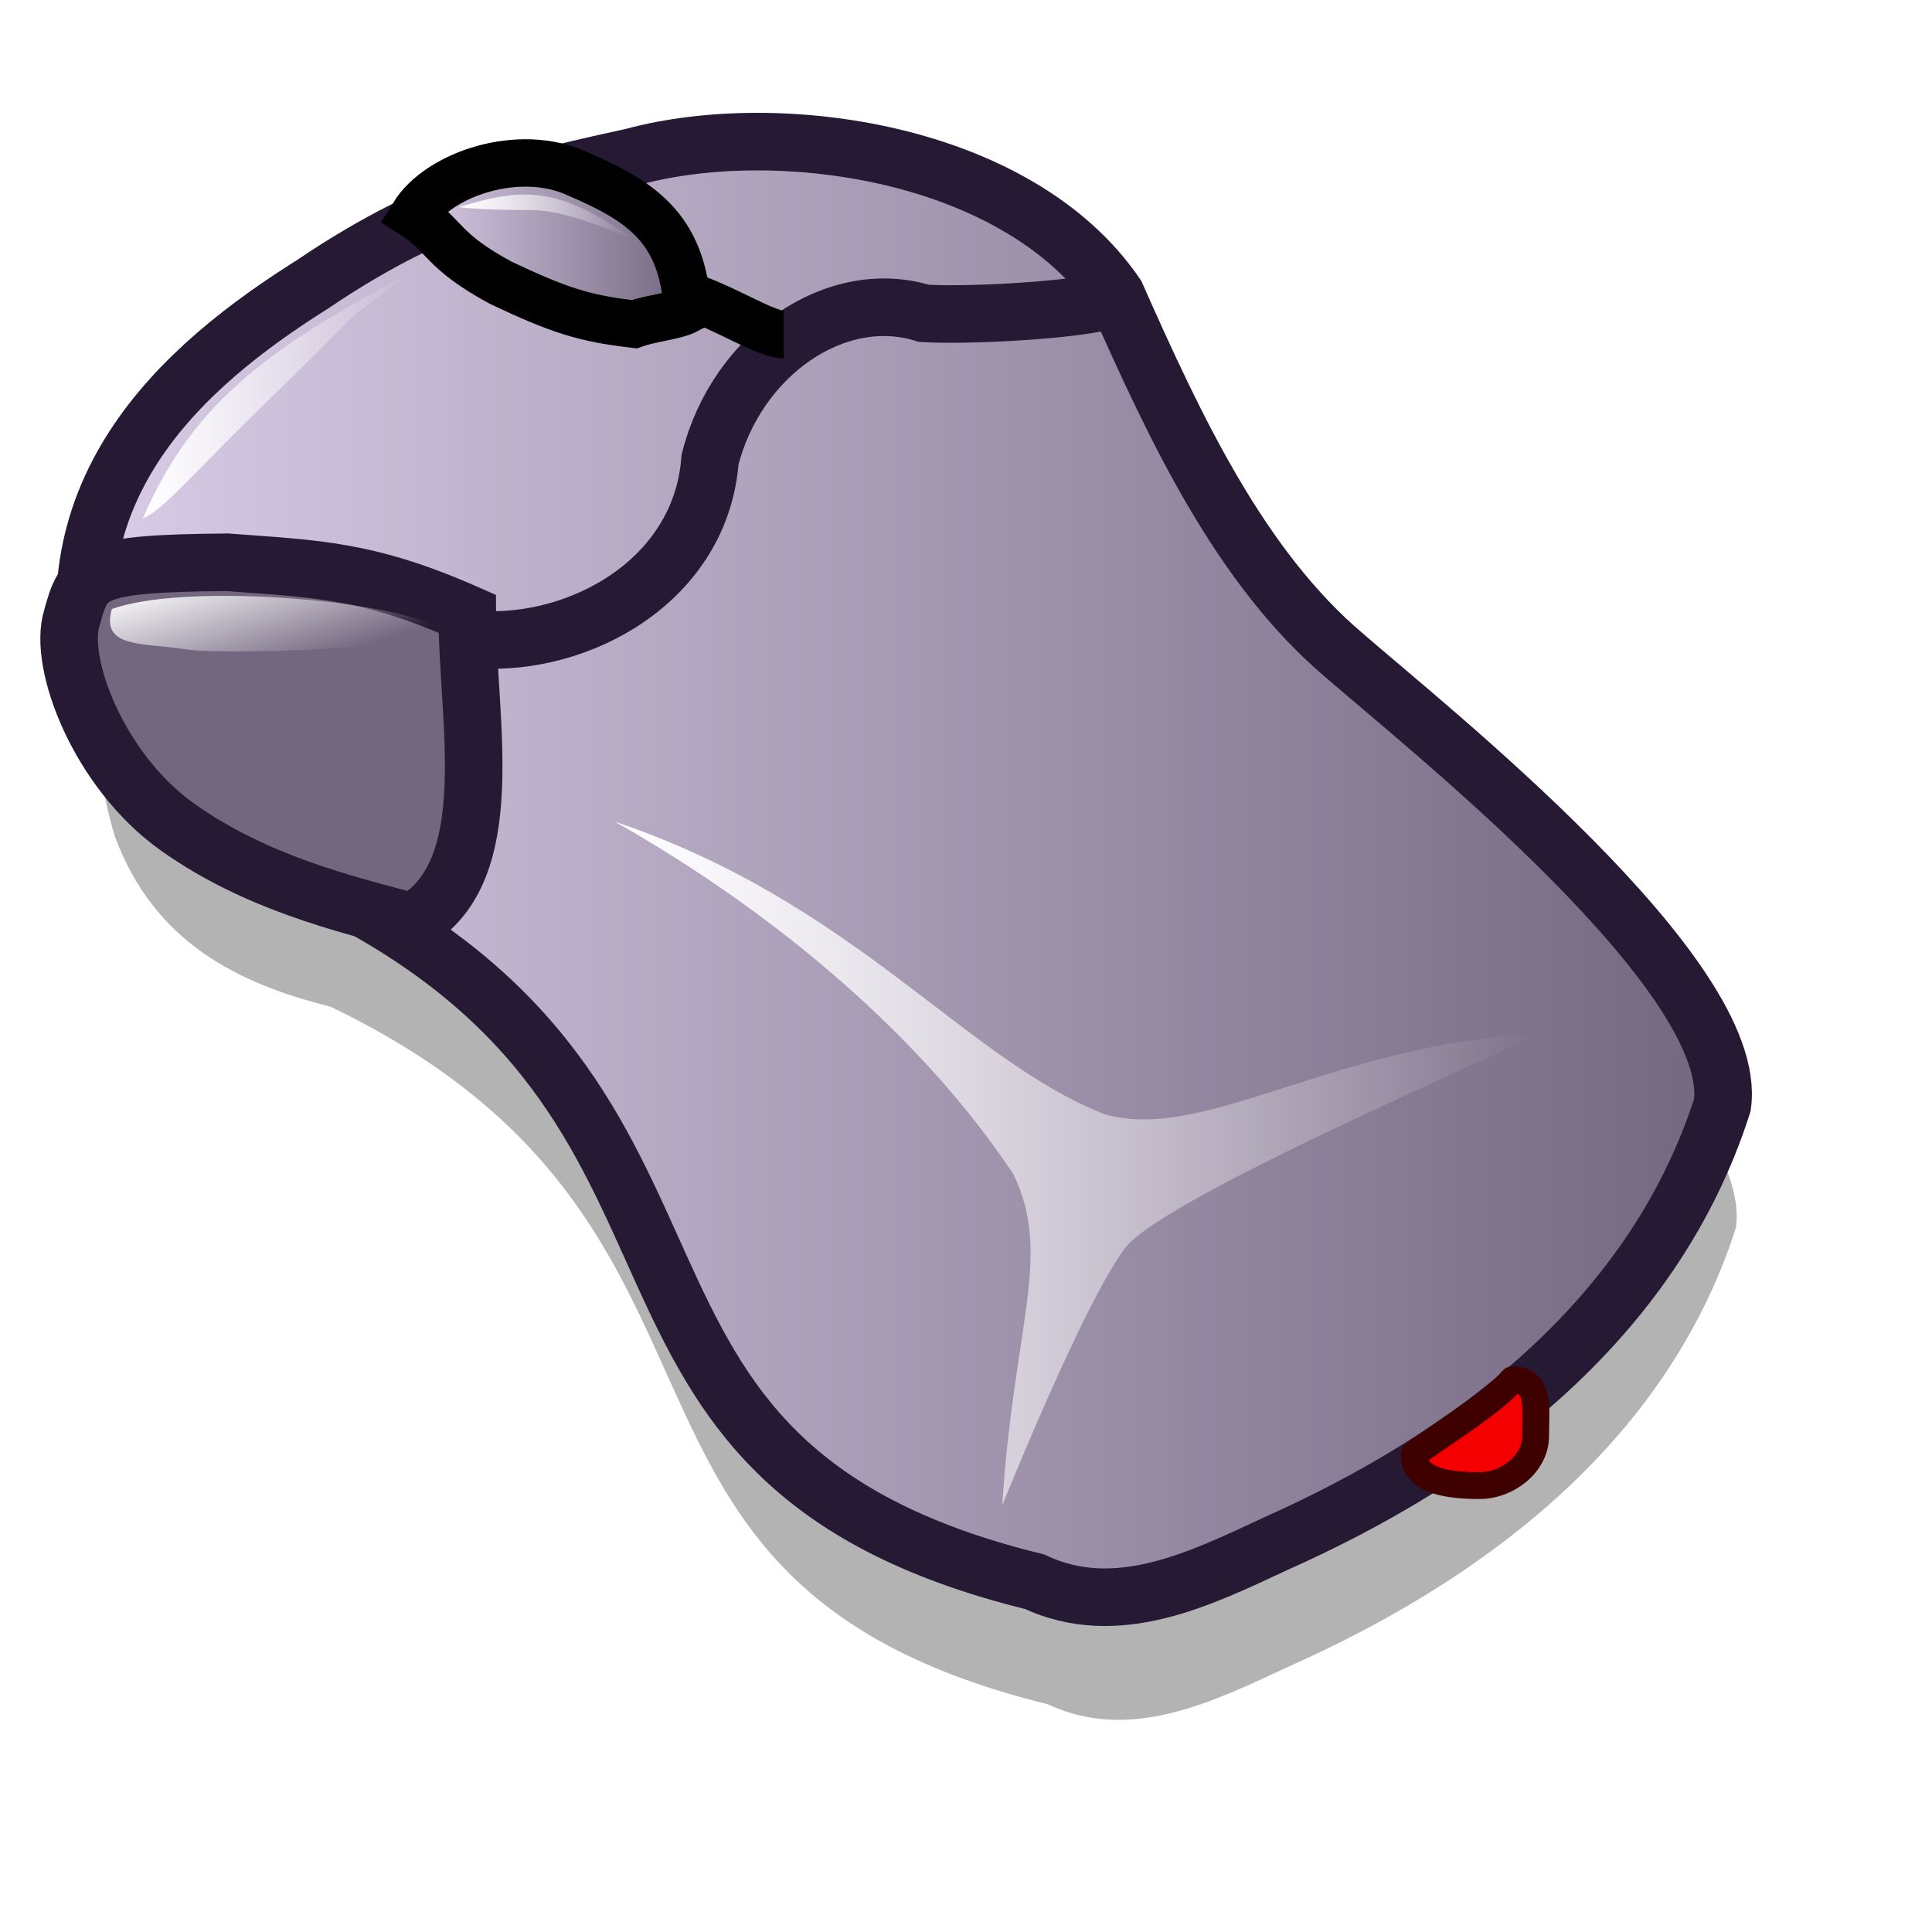
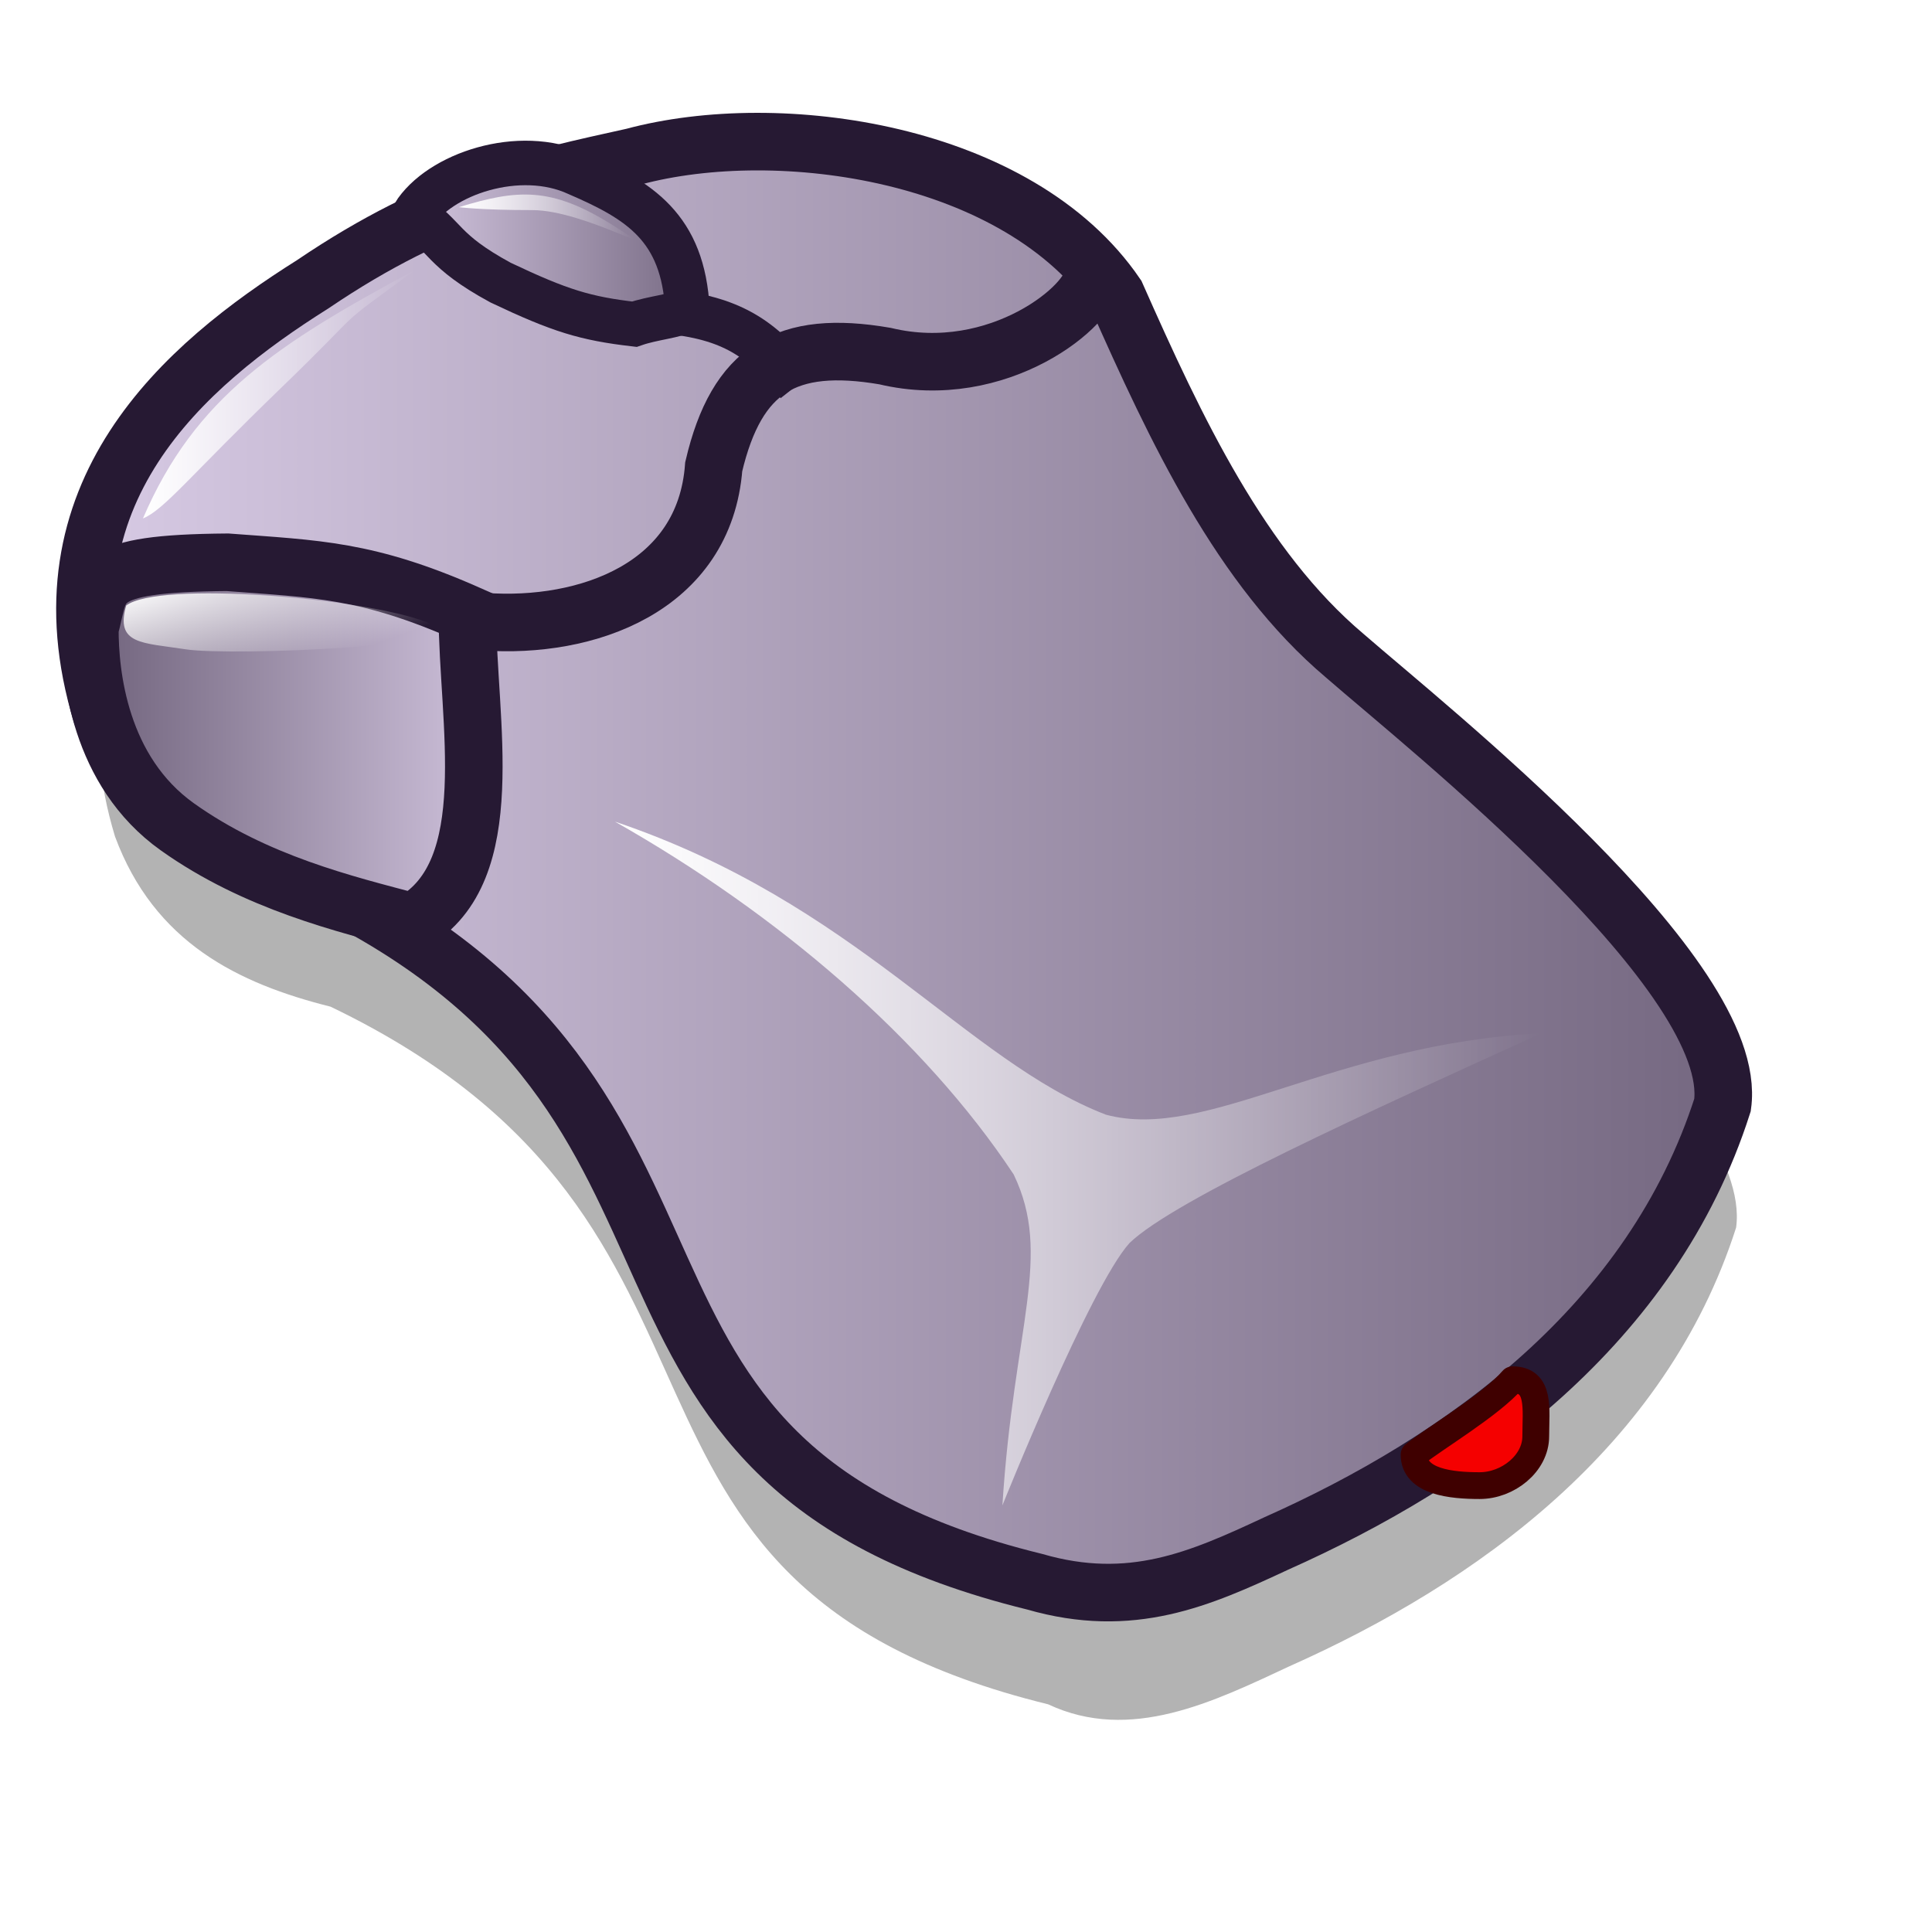
<svg xmlns="http://www.w3.org/2000/svg" xmlns:xlink="http://www.w3.org/1999/xlink" version="1.0" x="0" y="0" width="48pt" height="48pt" id="svg1">
  <defs id="defs3">
    <linearGradient id="linearGradient945">
      <stop style="stop-color:#73667f;stop-opacity:1;" offset="0" id="stop946" />
      <stop style="stop-color:#261933;stop-opacity:1;" offset="1" id="stop947" />
    </linearGradient>
    <linearGradient id="linearGradient1152">
      <stop offset="0" style="stop-color:#ffffff;stop-opacity:1;" id="stop1154" />
      <stop offset="1" style="stop-color:#ffffff;stop-opacity:0;" id="stop1153" />
    </linearGradient>
    <linearGradient id="linearGradient1149">
      <stop offset="0" style="stop-color:#ffffff;stop-opacity:1;" id="stop1151" />
      <stop offset="1" style="stop-color:#ffffff;stop-opacity:0;" id="stop1150" />
    </linearGradient>
    <linearGradient id="linearGradient1146">
      <stop offset="0" style="stop-color:#ffffff;stop-opacity:1;" id="stop1148" />
      <stop offset="1" style="stop-color:#d9cce6;stop-opacity:1;" id="stop1147" />
    </linearGradient>
    <linearGradient id="linearGradient778">
      <stop style="stop-color:#d9cce6;stop-opacity:1;" offset="0" id="stop780" />
      <stop style="stop-color:#73667f;stop-opacity:1;" offset="1" id="stop779" />
    </linearGradient>
    <linearGradient id="linearGradient570">
      <stop style="stop-color:#ffffff;stop-opacity:1;" offset="0" id="stop571" />
      <stop style="stop-color:#ffffff;stop-opacity:0;" offset="1" id="stop572" />
    </linearGradient>
    <linearGradient id="linearGradient563">
      <stop style="stop-color:#cac5fa;stop-opacity:1;" offset="0" id="stop564" />
      <stop style="stop-color:#9500ed;stop-opacity:1;" offset="1" id="stop565" />
    </linearGradient>
-     <linearGradient x1="0.025" y1="0.008" x2="0.975" y2="0.984" id="linearGradient566" xlink:href="#linearGradient778" />
+     <linearGradient id="linearGradient566" xlink:href="#linearGradient778" x1="17.113" y1="25.003" x2="3.295" y2="25.003" gradientTransform="matrix(1.028584,0,0,0.97221,4.335995e-3,0)" gradientUnits="userSpaceOnUse" />
    <linearGradient x1="0" y1="0" x2="0.982" y2="0.85" id="linearGradient569" xlink:href="#linearGradient570" />
    <linearGradient x1="0.008" y1="0.016" x2="0.977" y2="0.992" id="linearGradient573" xlink:href="#linearGradient570" />
    <linearGradient x1="-0.146" y1="0" x2="0.976" y2="0.703" id="linearGradient575" xlink:href="#linearGradient570" />
    <linearGradient x1="0.005" y1="0.031" x2="1.005" y2="0.984" id="linearGradient578" xlink:href="#linearGradient778" />
    <linearGradient x1="0.018" y1="0.031" x2="1.009" y2="1.008" id="linearGradient583" xlink:href="#linearGradient570" />
    <linearGradient id="linearGradient637" xlink:href="#linearGradient778" x1="0.008" y1="0.008" x2="0.983" y2="0.969" />
    <linearGradient id="linearGradient640" xlink:href="#linearGradient1146" x1="0.034" y1="0.026" x2="0.986" y2="0.955" />
-     <linearGradient id="linearGradient645" xlink:href="#linearGradient778" x1="-1.8268807e-16" y1="0.5" x2="1" y2="0.5" />
-     <linearGradient id="linearGradient646" xlink:href="#linearGradient778" x1="-2.3581397e-18" y1="0.5" x2="1" y2="0.5" />
-     <linearGradient id="linearGradient647" xlink:href="#linearGradient1149" x1="-0.003" y1="-0.02" x2="1" y2="0.5" />
-     <linearGradient id="linearGradient675" xlink:href="#linearGradient570" />
-     <linearGradient id="linearGradient676" xlink:href="#linearGradient570" />
+     <linearGradient id="linearGradient645" xlink:href="#linearGradient778" x1="10.419" y1="10.036" x2="18.898" y2="10.036" gradientTransform="matrix(1.243803,0,0,0.803986,4.335995e-3,0)" gradientUnits="userSpaceOnUse" />
+     <linearGradient id="linearGradient646" xlink:href="#linearGradient778" x1="1.75" y1="30.456" x2="54.735" y2="30.456" gradientTransform="matrix(1.060286,0,0,0.943142,4.335995e-3,0)" gradientUnits="userSpaceOnUse" />
+     <linearGradient id="linearGradient647" xlink:href="#linearGradient1149" x1="1.748" y1="45.529" x2="6.232" y2="47.852" gradientTransform="matrix(2.320822,0,0,0.430882,4.335995e-3,0)" gradientUnits="userSpaceOnUse" />
+     <linearGradient id="linearGradient675" xlink:href="#linearGradient570" gradientTransform="matrix(1.163998,0,0,0.859108,4.335995e-3,0)" x1="17.498" y1="44.864" x2="43.863" y2="44.864" gradientUnits="userSpaceOnUse" />
+     <linearGradient id="linearGradient676" xlink:href="#linearGradient570" gradientTransform="matrix(1.04701,0,0,0.955101,4.335995e-3,0)" x1="4.518" y1="13.663" x2="13.157" y2="13.663" gradientUnits="userSpaceOnUse" />
    <defs id="defs613">
      <linearGradient id="linearGradient1535" x1="0" y1="0" x2="1" y2="0" gradientUnits="objectBoundingBox" spreadMethod="pad" xlink:href="#linearGradient1149" />
      <linearGradient x1="0" y1="0" x2="1" y2="0" id="linearGradient1528" xlink:href="#linearGradient778" gradientUnits="objectBoundingBox" spreadMethod="pad" />
      <linearGradient id="linearGradient642" x1="0" y1="0" x2="1" y2="0" gradientUnits="objectBoundingBox" spreadMethod="pad" xlink:href="#linearGradient1152" />
      <linearGradient id="linearGradient635" x1="0" y1="0" x2="1" y2="0" gradientUnits="objectBoundingBox" spreadMethod="pad" xlink:href="#linearGradient1146" />
      <linearGradient x1="0.984" y1="0.961" x2="-0.008" y2="0.008" id="linearGradient638" xlink:href="#linearGradient1528" />
      <linearGradient x1="0.028" y1="0.023" x2="1" y2="1.016" id="linearGradient641" xlink:href="#linearGradient642" />
      <linearGradient x1="-0" y1="0.016" x2="0.727" y2="0.984" id="linearGradient1522" xlink:href="#linearGradient642" />
      <linearGradient x1="0.028" y1="0.008" x2="1.009" y2="0.992" id="linearGradient1527" xlink:href="#linearGradient1535" />
      <linearGradient x1="0.011" y1="0.031" x2="0.968" y2="0.992" id="linearGradient1532" xlink:href="#linearGradient635" />
      <linearGradient x1="0.007" y1="-0.013" x2="0.996" y2="0.974" id="linearGradient1534" xlink:href="#linearGradient635" />
      <linearGradient x1="0.017" y1="0" x2="0.974" y2="0.984" id="linearGradient1539" xlink:href="#linearGradient1535" />
      <linearGradient id="linearGradient1567" xlink:href="#linearGradient1535" />
    </defs>
-     <linearGradient xlink:href="#linearGradient570" id="linearGradient952" x1="-3.8814438e-17" y1="0.5" x2="1" y2="0.5" />
+     <linearGradient xlink:href="#linearGradient570" id="linearGradient952" x1="7.671" y1="14.223" x2="10.584" y2="14.223" gradientTransform="matrix(1.98112,0,0,0.504765,4.335995e-3,0)" gradientUnits="userSpaceOnUse" />
    <linearGradient xlink:href="#linearGradient945" id="linearGradient956" />
  </defs>
-   <path style="fill:#000000;fill-opacity:0.3;fill-rule:evenodd;stroke:none;stroke-width:1.875;stroke-dasharray:none;stroke-opacity:1;" d="M 10.805,13.479 C 6.554,16.152 1.589,20.414 3.806,27.711 C 5.111,31.23 7.893,32.582 10.945,33.347 C 26.183,40.667 18.234,52.409 34.718,56.458 C 37.444,57.737 40.2,56.368 42.716,55.195 C 48.885,52.446 55.174,47.952 57.506,40.665 C 58.101,36.386 47.75,28.185 44.995,25.785 C 41.549,22.878 39.398,18.294 37.42,13.83 C 34.189,9.088 26.258,7.952 21.422,9.255 C 18.179,9.975 15.055,10.597 10.805,13.479 z " id="path955" />
-   <path style="fill:url(#linearGradient646);fill-opacity:1;fill-rule:evenodd;stroke:#261933;stroke-width:1.907;" d="M 10.355,9.417 C 6.104,12.09 1.14,16.352 3.356,23.65 C 4.661,27.168 7.443,28.521 10.495,29.286 C 25.733,36.606 17.784,48.347 34.268,52.396 C 36.994,53.675 39.75,52.307 42.266,51.133 C 48.435,48.385 54.724,43.89 57.056,36.603 C 57.651,32.325 47.3,24.124 44.545,21.724 C 41.099,18.816 38.948,14.232 36.97,9.769 C 33.739,5.027 25.808,3.89 20.972,5.193 C 17.729,5.913 14.605,6.536 10.355,9.417 z " id="path906" />
-   <path style="font-size:12;fill:#f50000;fill-rule:evenodd;stroke:#3f0000;stroke-width:0.887;stroke-linecap:round;stroke-linejoin:round;" d="M 50.869,47.579 C 50.869,48.481 49.945,49.213 49.012,49.213 C 48.078,49.213 46.838,49.091 46.838,48.189 C 47.505,47.655 49.385,46.54 50.102,45.706 C 51.035,45.706 50.869,46.676 50.869,47.579 z " id="path954" />
-   <path style="fill:#73667f;fill-rule:evenodd;stroke:#261933;stroke-width:1.907;" d="M 13.674,30.544 C 11.413,29.945 8.471,29.24 5.874,27.392 C 3.277,25.544 1.906,21.964 2.383,20.461 C 2.794,18.962 2.938,18.662 7.529,18.626 C 10.491,18.85 12.152,18.864 15.477,20.33 C 15.481,23.871 16.602,28.855 13.674,30.544 z " id="path938" />
-   <path style="fill:none;fill-opacity:1;fill-rule:evenodd;stroke:#261933;stroke-width:1.907;" d="M 15.797,21.183 C 19.182,21.426 23.22,19.242 23.521,15.224 C 24.4,11.74 27.703,9.468 30.609,10.381 C 32.015,10.459 34.934,10.308 36.312,10.042" id="path943" />
-   <path style="fill:none;fill-opacity:1;fill-rule:evenodd;stroke:#000000;stroke-width:1.178pt;" d="M 25.963,11.084 C 25.204,11.084 23.193,9.626 21.866,9.626" id="path910" />
-   <path style="fill:url(#linearGradient645);fill-opacity:1;fill-rule:evenodd;stroke:#000000;stroke-width:1.178pt;" d="M 21.009,10.74 C 21.642,10.521 22.345,10.485 22.768,10.264 C 22.627,7.527 21.175,6.636 19.121,5.752 C 17.207,4.868 14.541,5.757 13.696,7.121 C 14.781,7.814 14.597,8.285 16.579,9.362 C 18.56,10.303 19.39,10.551 21.009,10.74 z " id="path944" />
-   <path style="fill:url(#linearGradient647);fill-rule:evenodd;stroke:none;stroke-opacity:1;stroke-width:1pt;stroke-linejoin:miter;stroke-linecap:butt;fill-opacity:1.00;" d="M 3.704,20.176 C 5.974,19.353 12.045,19.803 14.137,20.612 C 16.23,21.421 7.599,21.735 6.157,21.511 C 4.716,21.286 3.333,21.48 3.704,20.176 z " id="path948" />
-   <path style="fill:url(#linearGradient675);fill-rule:evenodd;stroke:none;stroke-opacity:1;stroke-width:1pt;stroke-linejoin:miter;stroke-linecap:butt;fill-opacity:1.00;" d="M 33.201,49.868 C 33.573,43.936 34.875,41.599 33.573,38.903 C 30.597,34.409 25.762,30.274 20.368,27.218 C 28.366,29.915 31.979,35.128 36.629,36.925 C 39.977,37.824 44.149,34.574 51.056,34.229 C 45.358,36.819 38.901,39.738 37.413,41.176 C 36.111,42.614 33.201,49.868 33.201,49.868 z " id="path949" />
-   <path style="fill:url(#linearGradient676);fill-rule:evenodd;stroke:none;stroke-opacity:1;stroke-width:1pt;stroke-linejoin:miter;stroke-linecap:butt;fill-opacity:1;" d="M 4.731,17.175 C 6.458,13.148 9.202,11.38 13.775,8.924 C 10.828,11.085 12.353,9.907 9.304,12.853 C 6.255,15.8 5.442,16.88 4.731,17.175 z " id="path950" />
-   <path style="fill:url(#linearGradient952);fill-rule:evenodd;stroke:none;stroke-opacity:1;stroke-width:1pt;stroke-linejoin:miter;stroke-linecap:butt;fill-opacity:1.00;" d="M 15.198,6.862 C 17.129,6.272 18.247,6.174 20.279,7.451 C 22.312,8.728 19.365,6.96 17.637,6.96 C 15.909,6.96 15.198,6.862 15.198,6.862 z " id="path951" />
+   <path style="fill:#000000;fill-opacity:0.3;fill-rule:evenodd;stroke:none;stroke-width:1.875;stroke-dasharray:none;stroke-opacity:1" d="M 10.809,13.479 C 6.559,16.152 1.594,20.414 3.81,27.711 C 5.115,31.23 7.897,32.582 10.949,33.347 C 26.188,40.667 18.238,52.409 34.722,56.458 C 37.448,57.737 40.205,56.368 42.72,55.195 C 48.889,52.446 55.179,47.952 57.511,40.665 C 58.106,36.386 47.755,28.185 45,25.785 C 41.553,22.878 39.402,18.294 37.424,13.83 C 34.193,9.088 26.262,7.952 21.427,9.255 C 18.183,9.975 15.06,10.597 10.809,13.479 z " id="path955" />
+   <path style="fill:url(#linearGradient646);fill-opacity:1;fill-rule:evenodd;stroke:#261933;stroke-width:1.907" d="M 10.359,9.417 C 6.109,12.09 1.144,16.352 3.36,23.65 C 4.665,27.168 7.447,28.521 10.499,29.286 C 25.738,36.606 17.788,48.347 34.272,52.396 C 37.47,53.322 39.755,52.307 42.27,51.133 C 48.439,48.385 54.729,43.89 57.061,36.603 C 57.656,32.325 47.305,24.124 44.55,21.724 C 41.103,18.816 38.952,14.232 36.975,9.769 C 33.743,5.027 25.812,3.89 20.977,5.193 C 17.733,5.913 14.61,6.536 10.359,9.417 z " id="path906" />
+   <path style="font-size:12px;fill:#f50000;fill-rule:evenodd;stroke:#3f0000;stroke-width:0.887;stroke-linecap:round;stroke-linejoin:round" d="M 50.874,47.579 C 50.874,48.481 49.949,49.213 49.016,49.213 C 48.082,49.213 46.843,49.091 46.843,48.189 C 47.51,47.655 49.389,46.54 50.106,45.706 C 51.039,45.706 50.874,46.676 50.874,47.579 z " id="path954" />
+   <path style="fill:url(#linearGradient566);fill-rule:evenodd;stroke:#261933;stroke-width:1.907" d="M 13.678,30.544 C 11.418,29.945 8.475,29.24 5.878,27.392 C 3.281,25.544 2.971,22.318 2.976,20.815 C 3.388,19.315 2.942,18.662 7.533,18.626 C 10.496,18.85 12.156,18.864 15.482,20.33 C 15.485,23.871 16.606,28.855 13.678,30.544 z " id="path938" />
+   <path style="fill:none;fill-opacity:1;fill-rule:evenodd;stroke:#261933;stroke-width:1.907" d="M 16.037,20.593 C 19.422,20.837 23.342,19.477 23.643,15.46 C 24.405,12.211 26.057,11.236 29.317,11.796 C 33.08,12.699 36.235,10.072 36.198,9.099" id="path943" />
+   <path style="fill:none;fill-opacity:1;fill-rule:evenodd;stroke:#261933;stroke-width:1.475;stroke-dasharray:none;stroke-opacity:1" d="M 26.439,12.734 C 25.326,11.32 24.376,10.568 22.224,10.333" id="path910" />
+   <path style="fill:url(#linearGradient645);fill-opacity:1;fill-rule:evenodd;stroke:#261933;stroke-width:1.475;stroke-dasharray:none;stroke-opacity:1" d="M 21.013,10.74 C 21.646,10.521 22.35,10.485 22.772,10.264 C 22.631,7.527 21.179,6.636 19.125,5.752 C 17.212,4.868 14.545,5.757 13.701,7.121 C 14.785,7.814 14.601,8.285 16.583,9.362 C 18.565,10.303 19.395,10.551 21.013,10.74 z " id="path944" />
+   <path style="fill:url(#linearGradient647);fill-opacity:1;fill-rule:evenodd;stroke:none;stroke-width:1pt;stroke-linecap:butt;stroke-linejoin:miter;stroke-opacity:1" d="M 4.18,20.058 C 5.271,19.236 12.049,19.803 14.142,20.612 C 16.234,21.421 7.603,21.735 6.162,21.511 C 4.72,21.286 3.808,21.362 4.18,20.058 z " id="path948" />
+   <path style="fill:url(#linearGradient675);fill-opacity:1;fill-rule:evenodd;stroke:none;stroke-width:1pt;stroke-linecap:butt;stroke-linejoin:miter;stroke-opacity:1" d="M 33.206,49.868 C 33.578,43.936 34.88,41.599 33.578,38.903 C 30.602,34.409 25.766,30.274 20.372,27.218 C 28.37,29.915 31.983,35.128 36.633,36.925 C 39.981,37.824 44.153,34.574 51.061,34.229 C 45.362,36.819 38.905,39.738 37.417,41.176 C 36.115,42.614 33.206,49.868 33.206,49.868 z " id="path949" />
+   <path style="fill:url(#linearGradient676);fill-opacity:1;fill-rule:evenodd;stroke:none;stroke-width:1pt;stroke-linecap:butt;stroke-linejoin:miter;stroke-opacity:1" d="M 4.735,17.175 C 6.463,13.148 9.207,11.38 13.78,8.924 C 10.833,11.085 12.357,9.907 9.308,12.853 C 6.259,15.8 5.446,16.88 4.735,17.175 z " id="path950" />
+   <path style="fill:url(#linearGradient952);fill-opacity:1;fill-rule:evenodd;stroke:none;stroke-width:1pt;stroke-linecap:butt;stroke-linejoin:miter;stroke-opacity:1" d="M 15.202,6.862 C 17.133,6.272 18.251,6.174 20.284,7.451 C 22.316,8.728 19.369,6.96 17.641,6.96 C 15.914,6.96 15.202,6.862 15.202,6.862 z " id="path951" />
</svg>
